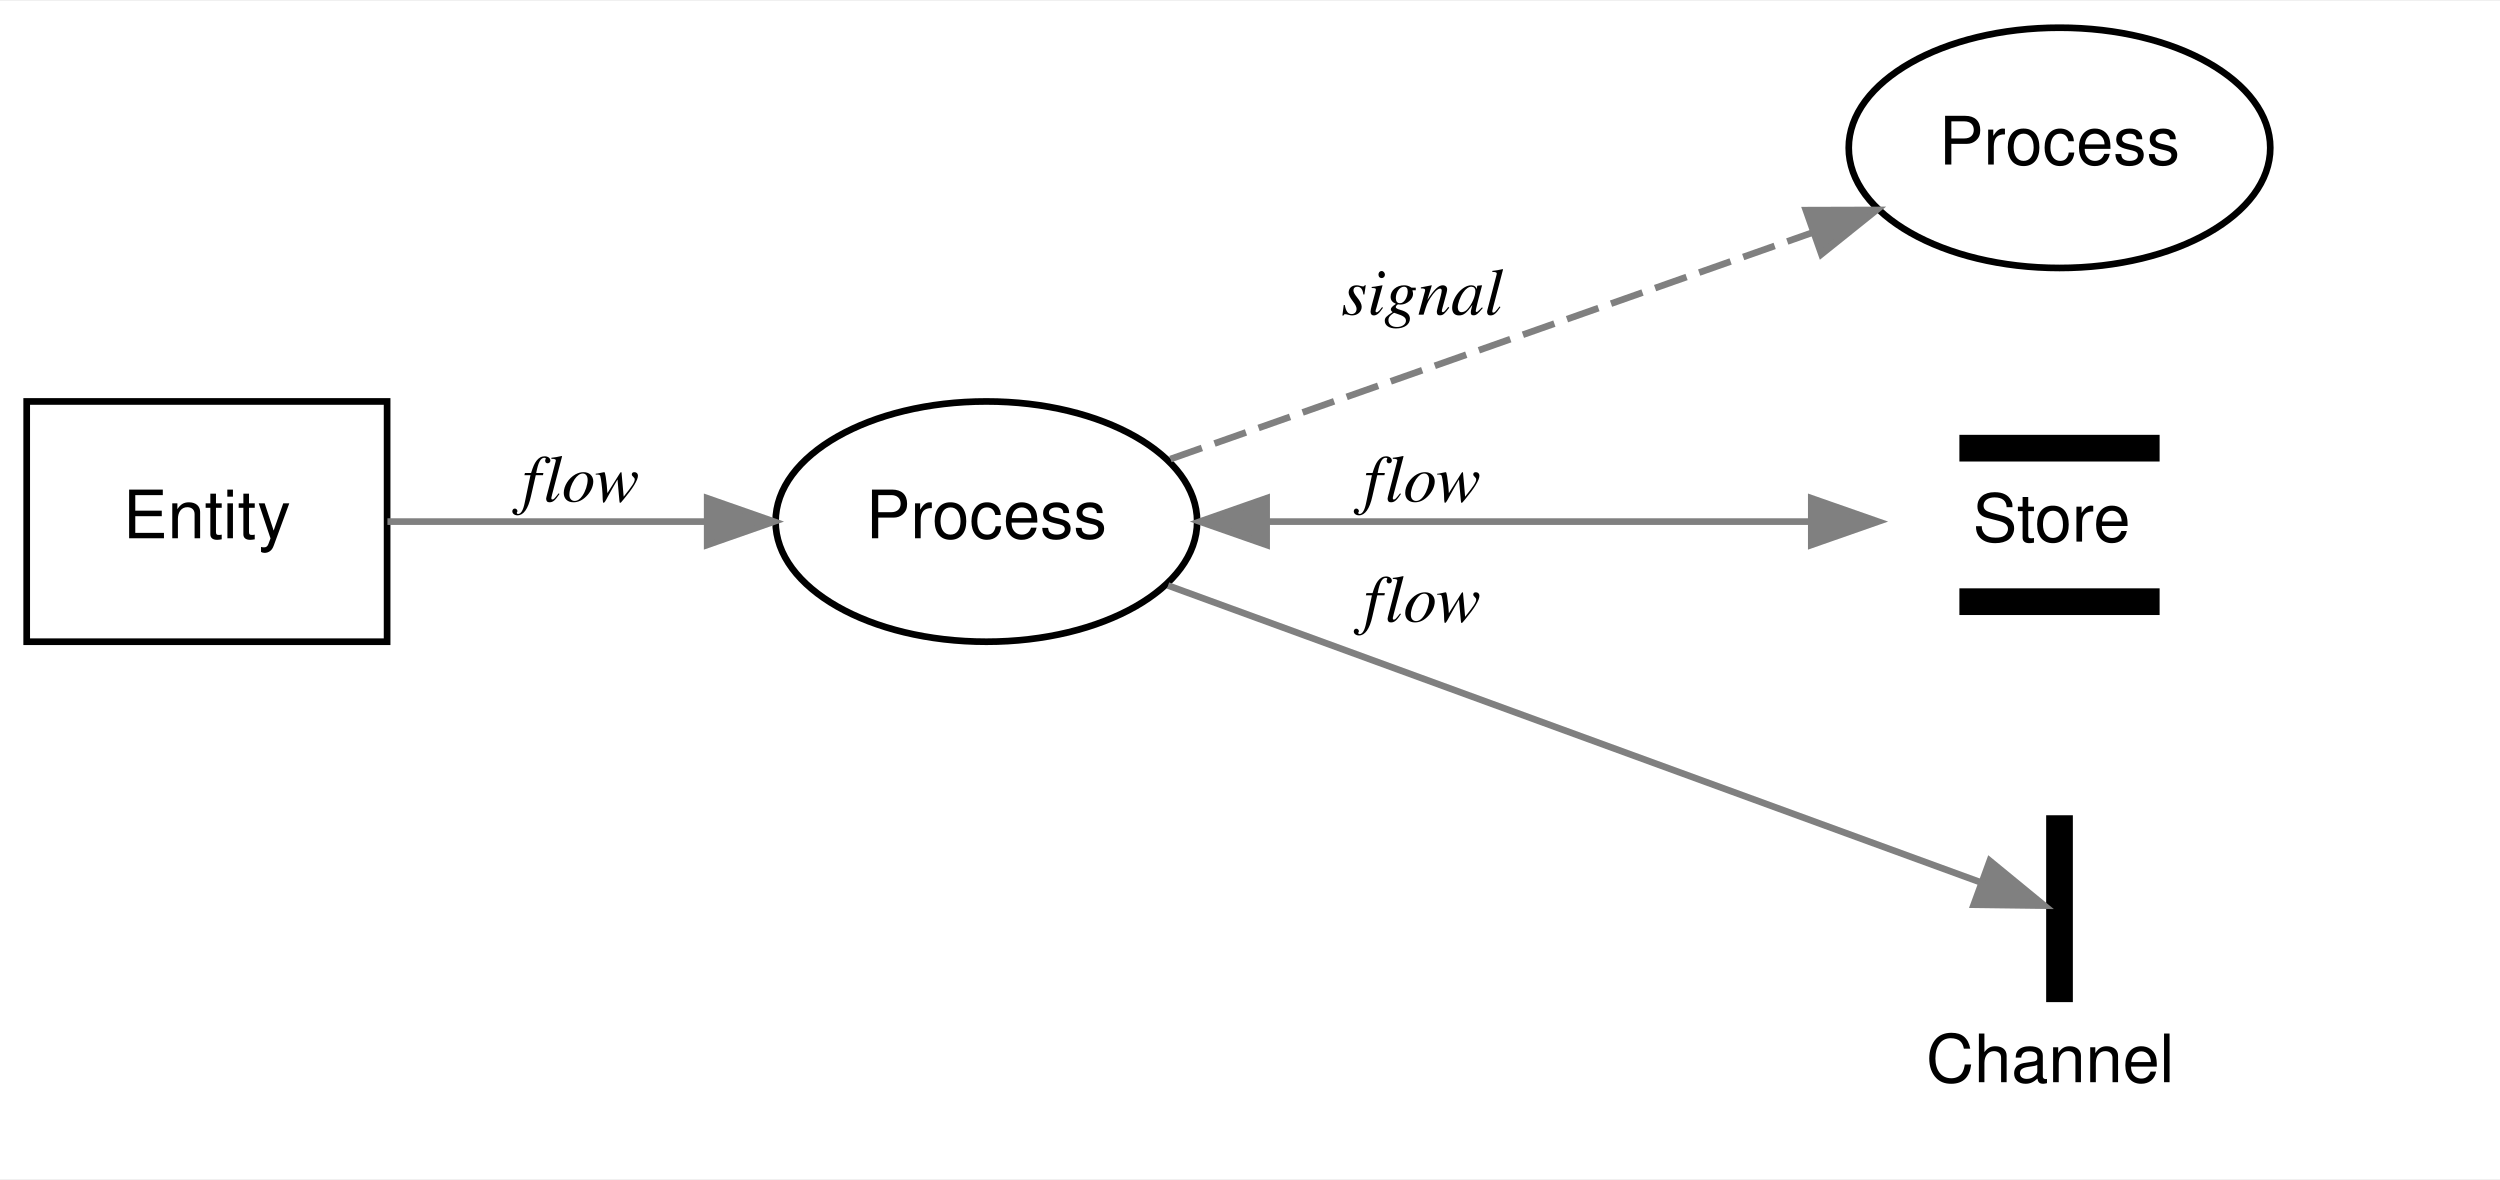
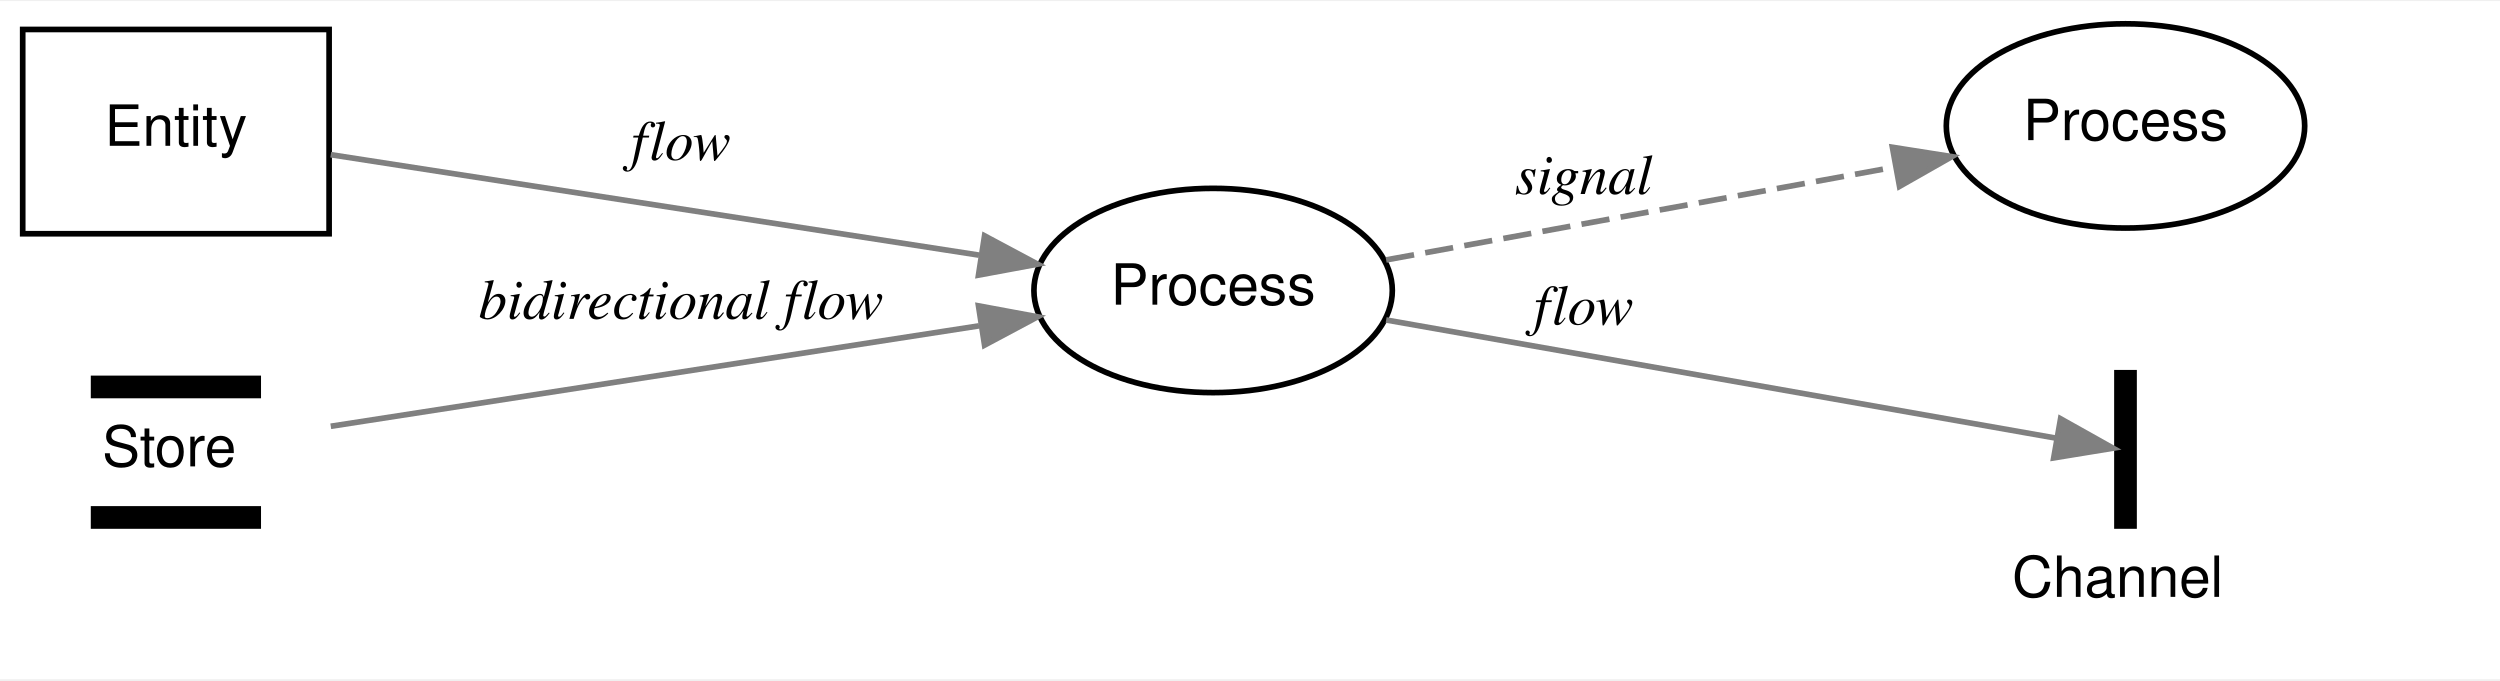
- <svg xmlns="http://www.w3.org/2000/svg" width="375pt" height="177pt" viewBox="0.00 0.00 374.58 176.50">
-   <g id="graph0" class="graph" transform="scale(1 1) rotate(0) translate(4 172.5)">
-     <polygon fill="white" stroke="transparent" points="-4,4 -4,-172.5 370.58,-172.5 370.58,4 -4,4" />
+ <svg xmlns="http://www.w3.org/2000/svg" width="441pt" height="120pt" viewBox="0.00 0.00 440.58 119.50">
+   <g id="graph0" class="graph" transform="scale(1 1) rotate(0) translate(4 115.5)">
+     <polygon fill="white" stroke="transparent" points="-4,4 -4,-115.5 436.58,-115.5 436.58,4 -4,4" />
    <g id="node1" class="node">
-       <ellipse fill="none" stroke="black" cx="143.79" cy="-94.5" rx="31.58" ry="18" />
-       <text text-anchor="middle" x="143.79" y="-92" font-family="Helvetica,sans-Serif" font-size="10.00">Process</text>
+       <ellipse fill="none" stroke="black" cx="209.79" cy="-64.5" rx="31.58" ry="18" />
+       <text text-anchor="middle" x="209.79" y="-62" font-family="Helvetica,sans-Serif" font-size="10.00">Process</text>
    </g>
    <g id="node2" class="node">
-       <ellipse fill="none" stroke="black" cx="304.58" cy="-150.5" rx="31.58" ry="18" />
-       <text text-anchor="middle" x="304.58" y="-148" font-family="Helvetica,sans-Serif" font-size="10.00">Process</text>
+       <ellipse fill="none" stroke="black" cx="370.58" cy="-93.5" rx="31.58" ry="18" />
+       <text text-anchor="middle" x="370.58" y="-91" font-family="Helvetica,sans-Serif" font-size="10.00">Process</text>
    </g>
    <g id="edge2" class="edge">
-       <path fill="none" stroke="gray" stroke-dasharray="5,2" d="M171.37,-103.87C197.78,-113.19 238.47,-127.54 267.73,-137.86" />
-       <polygon fill="gray" stroke="gray" points="266.58,-141.16 277.18,-141.19 268.91,-134.56 266.58,-141.16" />
-       <text text-anchor="middle" x="209.08" y="-125.5" font-family="Times,serif" font-style="italic" font-size="10.00">signal</text>
+       <path fill="none" stroke="gray" stroke-dasharray="5,2" d="M240.28,-69.89C265.49,-74.49 301.99,-81.16 329.79,-86.23" />
+       <polygon fill="gray" stroke="gray" points="329.5,-89.74 339.97,-88.09 330.76,-82.85 329.5,-89.74" />
+       <text text-anchor="middle" x="275.08" y="-81.5" font-family="Times,serif" font-style="italic" font-size="10.00">signal</text>
+     </g>
+     <g id="node5" class="node">
+       <polygon fill="black" stroke="transparent" points="368.58,-22.5 368.58,-50.5 372.58,-50.5 372.58,-22.5 368.58,-22.5" />
+       <text text-anchor="start" x="350.58" y="-10.5" font-family="Helvetica,sans-Serif" font-size="10.00">Channel</text>
+     </g>
+     <g id="edge4" class="edge">
+       <path fill="none" stroke="gray" d="M240.28,-59.3C275.97,-53.01 334.28,-42.72 358.49,-38.45" />
+       <polygon fill="gray" stroke="gray" points="359.14,-41.89 368.38,-36.71 357.93,-35 359.14,-41.89" />
+       <text text-anchor="middle" x="275.08" y="-58.5" font-family="Times,serif" font-style="italic" font-size="10.00">flow</text>
+     </g>
+     <g id="node3" class="node">
+       <polygon fill="none" stroke="black" points="54,-110.5 0,-110.5 0,-74.5 54,-74.5 54,-110.5" />
+       <text text-anchor="middle" x="27" y="-90" font-family="Helvetica,sans-Serif" font-size="10.00">Entity</text>
+     </g>
+     <g id="edge1" class="edge">
+       <path fill="none" stroke="gray" d="M54.29,-88.43C84.29,-83.78 133.69,-76.13 168.54,-70.73" />
+       <polygon fill="gray" stroke="gray" points="169.51,-74.13 178.85,-69.14 168.44,-67.21 169.51,-74.13" />
+       <text text-anchor="middle" x="116" y="-87.5" font-family="Times,serif" font-style="italic" font-size="10.00">flow</text>
    </g>
    <g id="node4" class="node">
-       <polygon fill="black" stroke="transparent" points="289.58,-103.5 289.58,-107.5 319.58,-107.5 319.58,-103.5 289.58,-103.5" />
-       <text text-anchor="start" x="291.58" y="-91.5" font-family="Helvetica,sans-Serif" font-size="10.00">Store</text>
-       <polygon fill="black" stroke="transparent" points="289.58,-80.5 289.58,-84.5 319.58,-84.5 319.58,-80.5 289.58,-80.5" />
+       <polygon fill="black" stroke="transparent" points="12,-45.5 12,-49.5 42,-49.5 42,-45.5 12,-45.5" />
+       <text text-anchor="start" x="14" y="-33.5" font-family="Helvetica,sans-Serif" font-size="10.00">Store</text>
+       <polygon fill="black" stroke="transparent" points="12,-22.5 12,-26.5 42,-26.5 42,-22.5 12,-22.5" />
    </g>
    <g id="edge3" class="edge">
-       <path fill="none" stroke="gray" d="M185.98,-94.5C211.12,-94.5 242.98,-94.5 267.19,-94.5" />
-       <polygon fill="gray" stroke="gray" points="185.78,-91 175.78,-94.5 185.78,-98 185.78,-91" />
-       <polygon fill="gray" stroke="gray" points="267.39,-98 277.39,-94.5 267.39,-91 267.39,-98" />
-       <text text-anchor="middle" x="209.08" y="-97.5" font-family="Times,serif" font-style="italic" font-size="10.00">flow</text>
-     </g>
-     <g id="node5" class="node">
-       <polygon fill="black" stroke="transparent" points="302.58,-22.5 302.58,-50.5 306.58,-50.5 306.58,-22.5 302.58,-22.5" />
-       <text text-anchor="start" x="284.58" y="-10.5" font-family="Helvetica,sans-Serif" font-size="10.00">Channel</text>
-     </g>
-     <g id="edge4" class="edge">
-       <path fill="none" stroke="gray" d="M171.01,-84.92C206.39,-72 267.83,-49.56 292.68,-40.48" />
-       <polygon fill="gray" stroke="gray" points="294.13,-43.68 302.32,-36.96 291.73,-37.1 294.13,-43.68" />
-       <text text-anchor="middle" x="209.08" y="-79.5" font-family="Times,serif" font-style="italic" font-size="10.00">flow</text>
-     </g>
-     <g id="node3" class="node">
-       <polygon fill="none" stroke="black" points="54,-112.5 0,-112.5 0,-76.5 54,-76.5 54,-112.5" />
-       <text text-anchor="middle" x="27" y="-92" font-family="Helvetica,sans-Serif" font-size="10.00">Entity</text>
-     </g>
-     <g id="edge1" class="edge">
-       <path fill="none" stroke="gray" d="M54.05,-94.5C68.16,-94.5 85.91,-94.5 101.82,-94.5" />
-       <polygon fill="gray" stroke="gray" points="101.96,-98 111.96,-94.5 101.96,-91 101.96,-98" />
-       <text text-anchor="middle" x="83" y="-97.5" font-family="Times,serif" font-style="italic" font-size="10.00">flow</text>
+       <path fill="none" stroke="gray" d="M54.29,-40.57C84.29,-45.22 133.69,-52.87 168.54,-58.27" />
+       <polygon fill="gray" stroke="gray" points="168.44,-61.79 178.85,-59.86 169.51,-54.87 168.44,-61.79" />
+       <text text-anchor="middle" x="116" y="-59.5" font-family="Times,serif" font-style="italic" font-size="10.00">bidirectional flow</text>
    </g>
  </g>
</svg>
